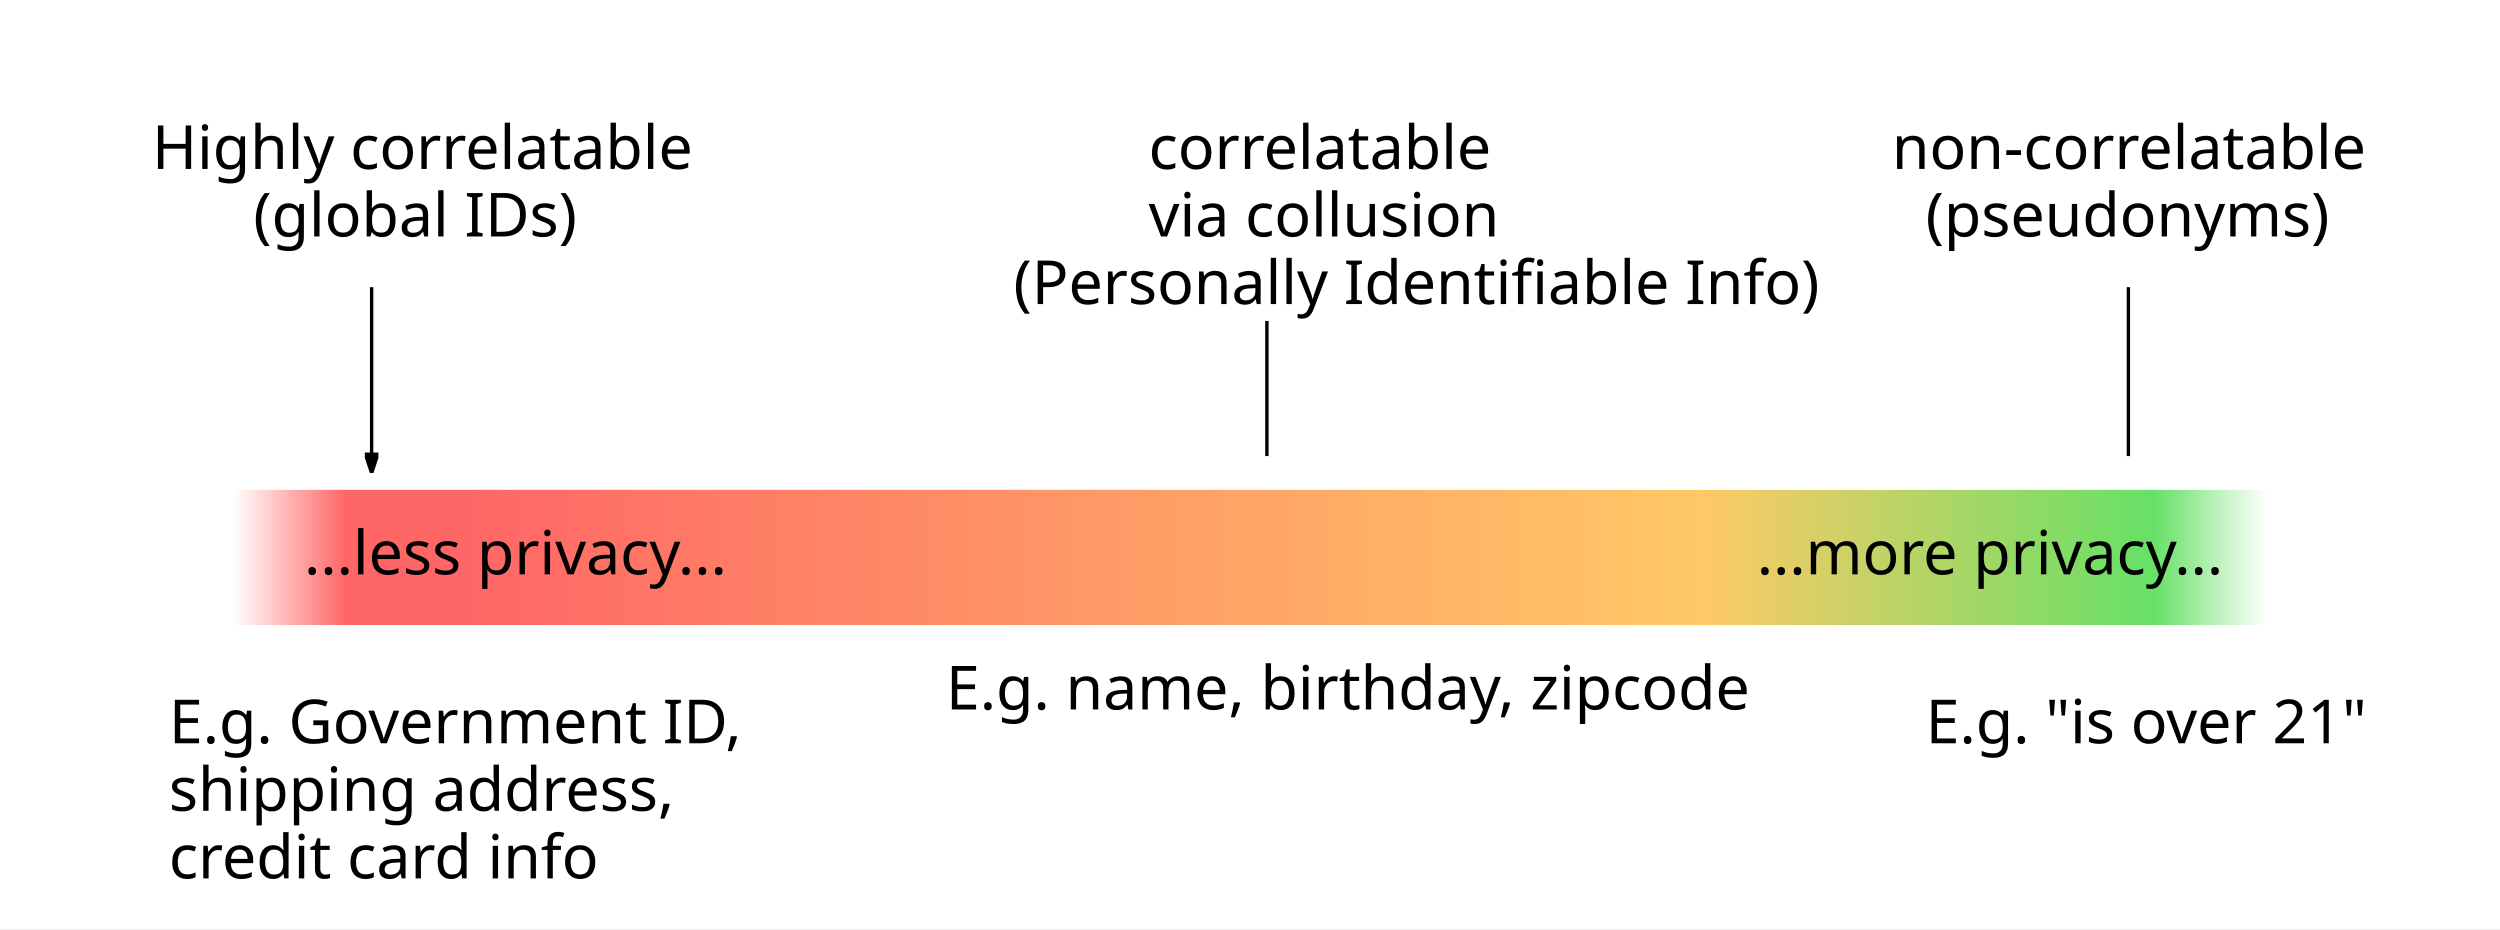
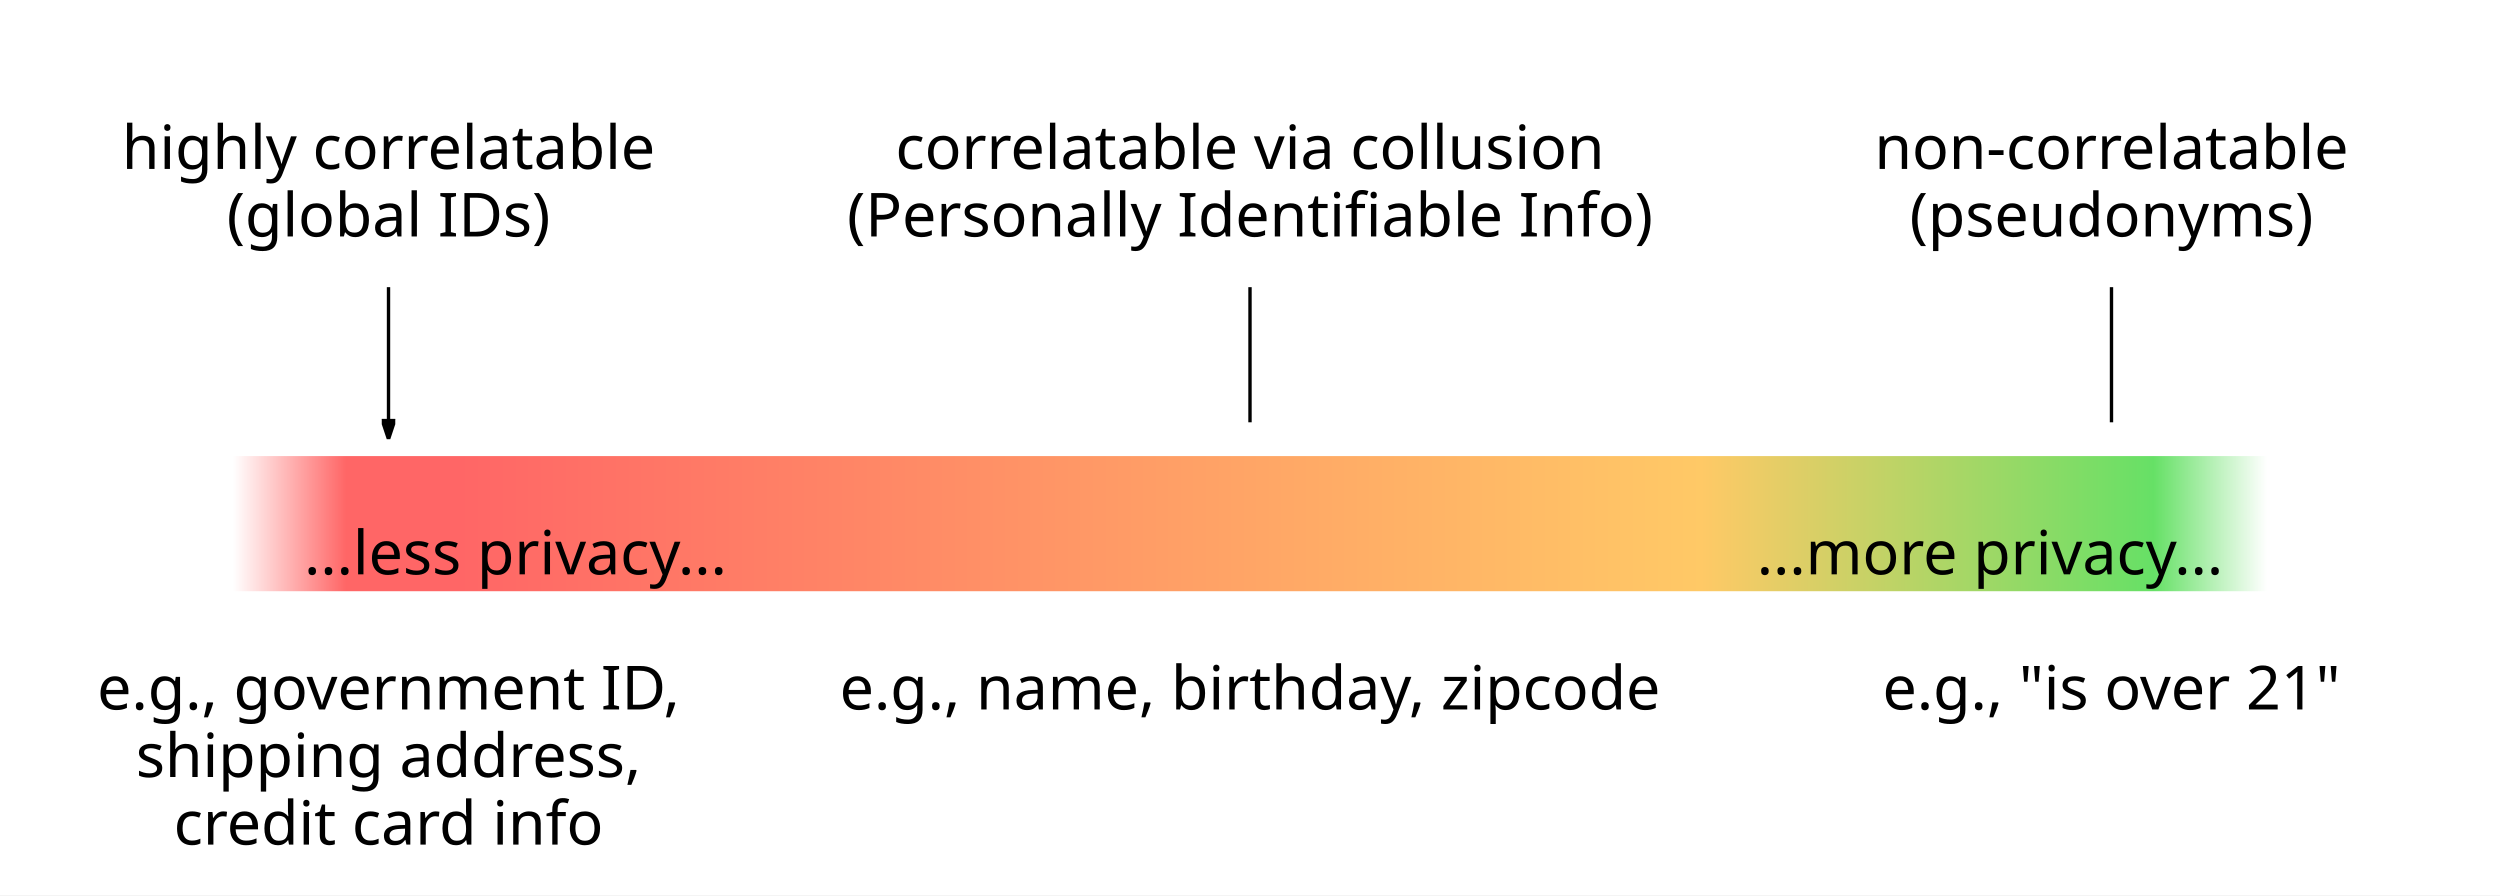
- <svg xmlns="http://www.w3.org/2000/svg" version="1.1" viewBox="0 0 740 275">
+ <svg xmlns="http://www.w3.org/2000/svg" version="1.1" viewBox="0 0 740 265">
  <defs>
    <marker id="arrow" viewBox="0 0 6 4" refX="1" refY="2" fill="#000" markerWidth="6" markerHeight="4" orient="auto">
      <path d="M0 0v4l6 -2z" />
    </marker>
    <style>
			path {stroke:#000;stroke-width:1px;marker-end: url(#arrow)}
			text {fill:#000;font-size:18px;font-family:sans-serif}
			#background {fill:#fff;width:100%;height:100%;stroke:none}
		</style>
    <linearGradient id="grade">
      <stop offset="0.05" stop-color="#fff" />
      <stop offset="0.1" stop-color="#f00" />
      <stop offset="0.15" stop-color="#f00" />
      <stop offset=".7" stop-color="orange" />
      <stop offset=".25" stop-color="orange" />
      <stop offset="0.9" stop-color="#0c0" />
      <stop offset="0.95" stop-color="#fff" />
    </linearGradient>
  </defs>
  <rect id="background" />
-   <rect x="40" y="145" width="660" height="40" fill="url(#grade)" fill-opacity="0.6" />
+   <rect x="40" y="135" width="660" height="40" fill="url(#grade)" fill-opacity="0.6" />
  <text x="90" y="170">...less privacy...</text>
  <text x="520" y="170">...more privacy...</text>
  <g>
-     <text x="45" y="50">Highly correlatable</text>
-     <text x="75" y="70">(global IDs)</text>
-     <path d="m110 85v 50" />
-     <text x="50" y="220">E.g. Government ID,</text>
-     <text x="50" y="240">shipping address,</text>
-     <text x="50" y="260">credit card info</text>
+     <text x="115" y="50" text-anchor="middle">highly correlatable</text>
+     <text x="115" y="70" text-anchor="middle">(global IDs)</text>
+     <path d="m115 85v 40" />
+     <text x="115" y="210" text-anchor="middle">e.g., government ID,</text>
+     <text x="115" y="230" text-anchor="middle">shipping address,</text>
+     <text x="115" y="250" text-anchor="middle">credit card info</text>
  </g>
  <g>
-     <text x="340" y="50">correlatable</text>
-     <text x="340" y="70">via collusion</text>
-     <text x="300" y="90">(Personally Identifiable Info)</text>
-     <path d="m375 95v 40" />
-     <text x="280" y="210">E.g. name, birthday, zipcode</text>
+     <text x="370" y="50" text-anchor="middle">correlatable via collusion</text>
+     <text x="370" y="70" text-anchor="middle">(Personally Identifiable Info)</text>
+     <path d="m370 85v 40" />
+     <text x="370" y="210" text-anchor="middle">e.g., name, birthday, zipcode</text>
  </g>
  <g>
-     <text x="560" y="50">non-correlatable</text>
-     <text x="570" y="70">(pseudonyms)</text>
-     <path d="m630 85v 50" />
-     <text x="570" y="220">E.g. "is over 21"</text>
+     <text x="625" y="50" text-anchor="middle">non-correlatable</text>
+     <text x="625" y="70" text-anchor="middle">(pseudonyms)</text>
+     <path d="m625 85v 40" />
+     <text x="625" y="210" text-anchor="middle">e.g., "is over 21"</text>
  </g>
</svg>
